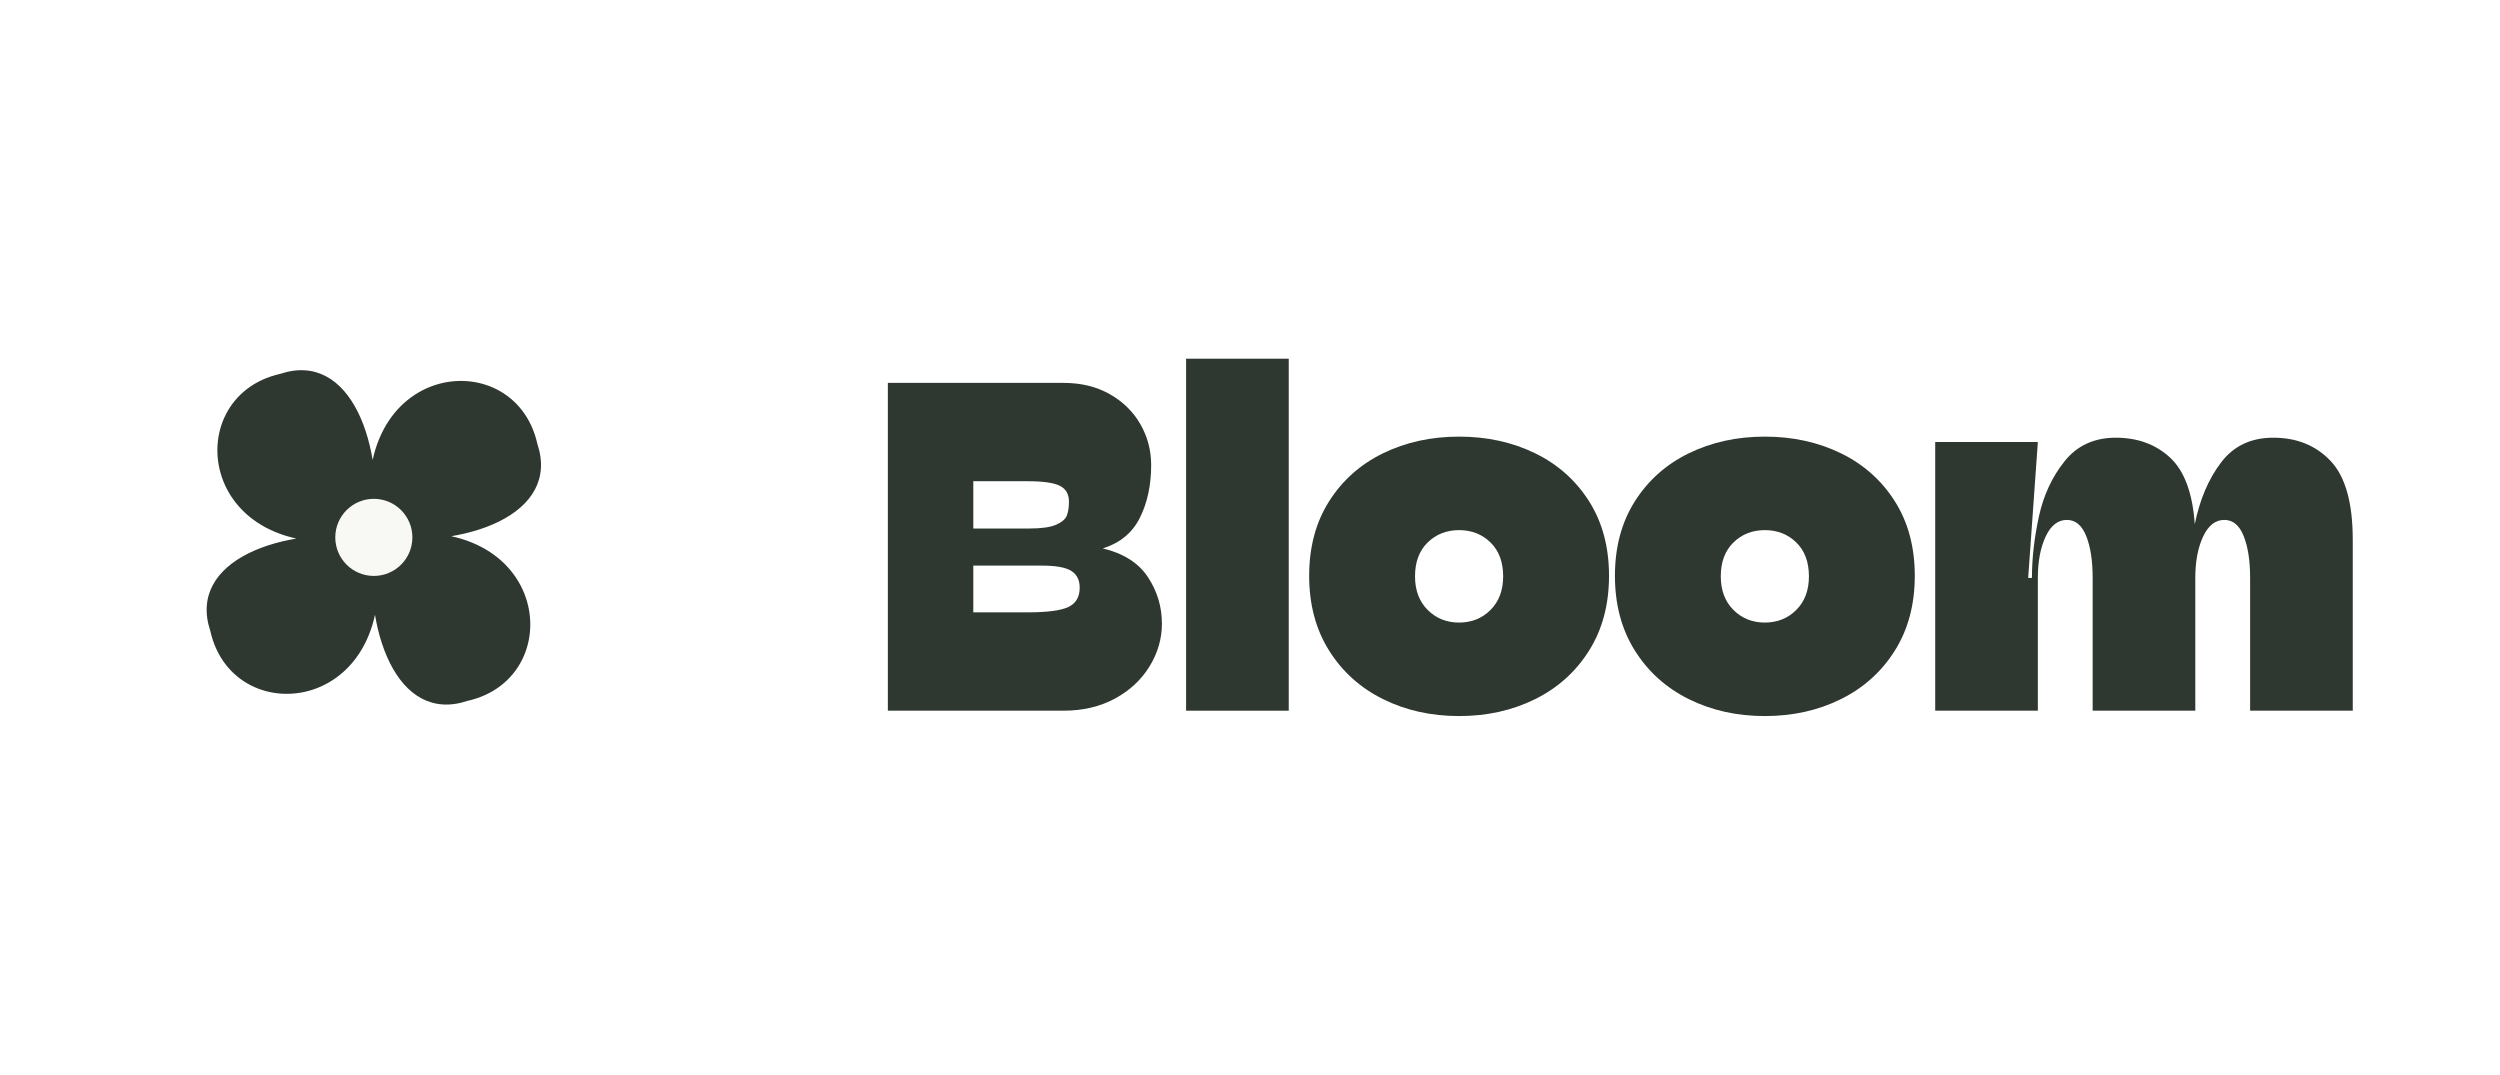
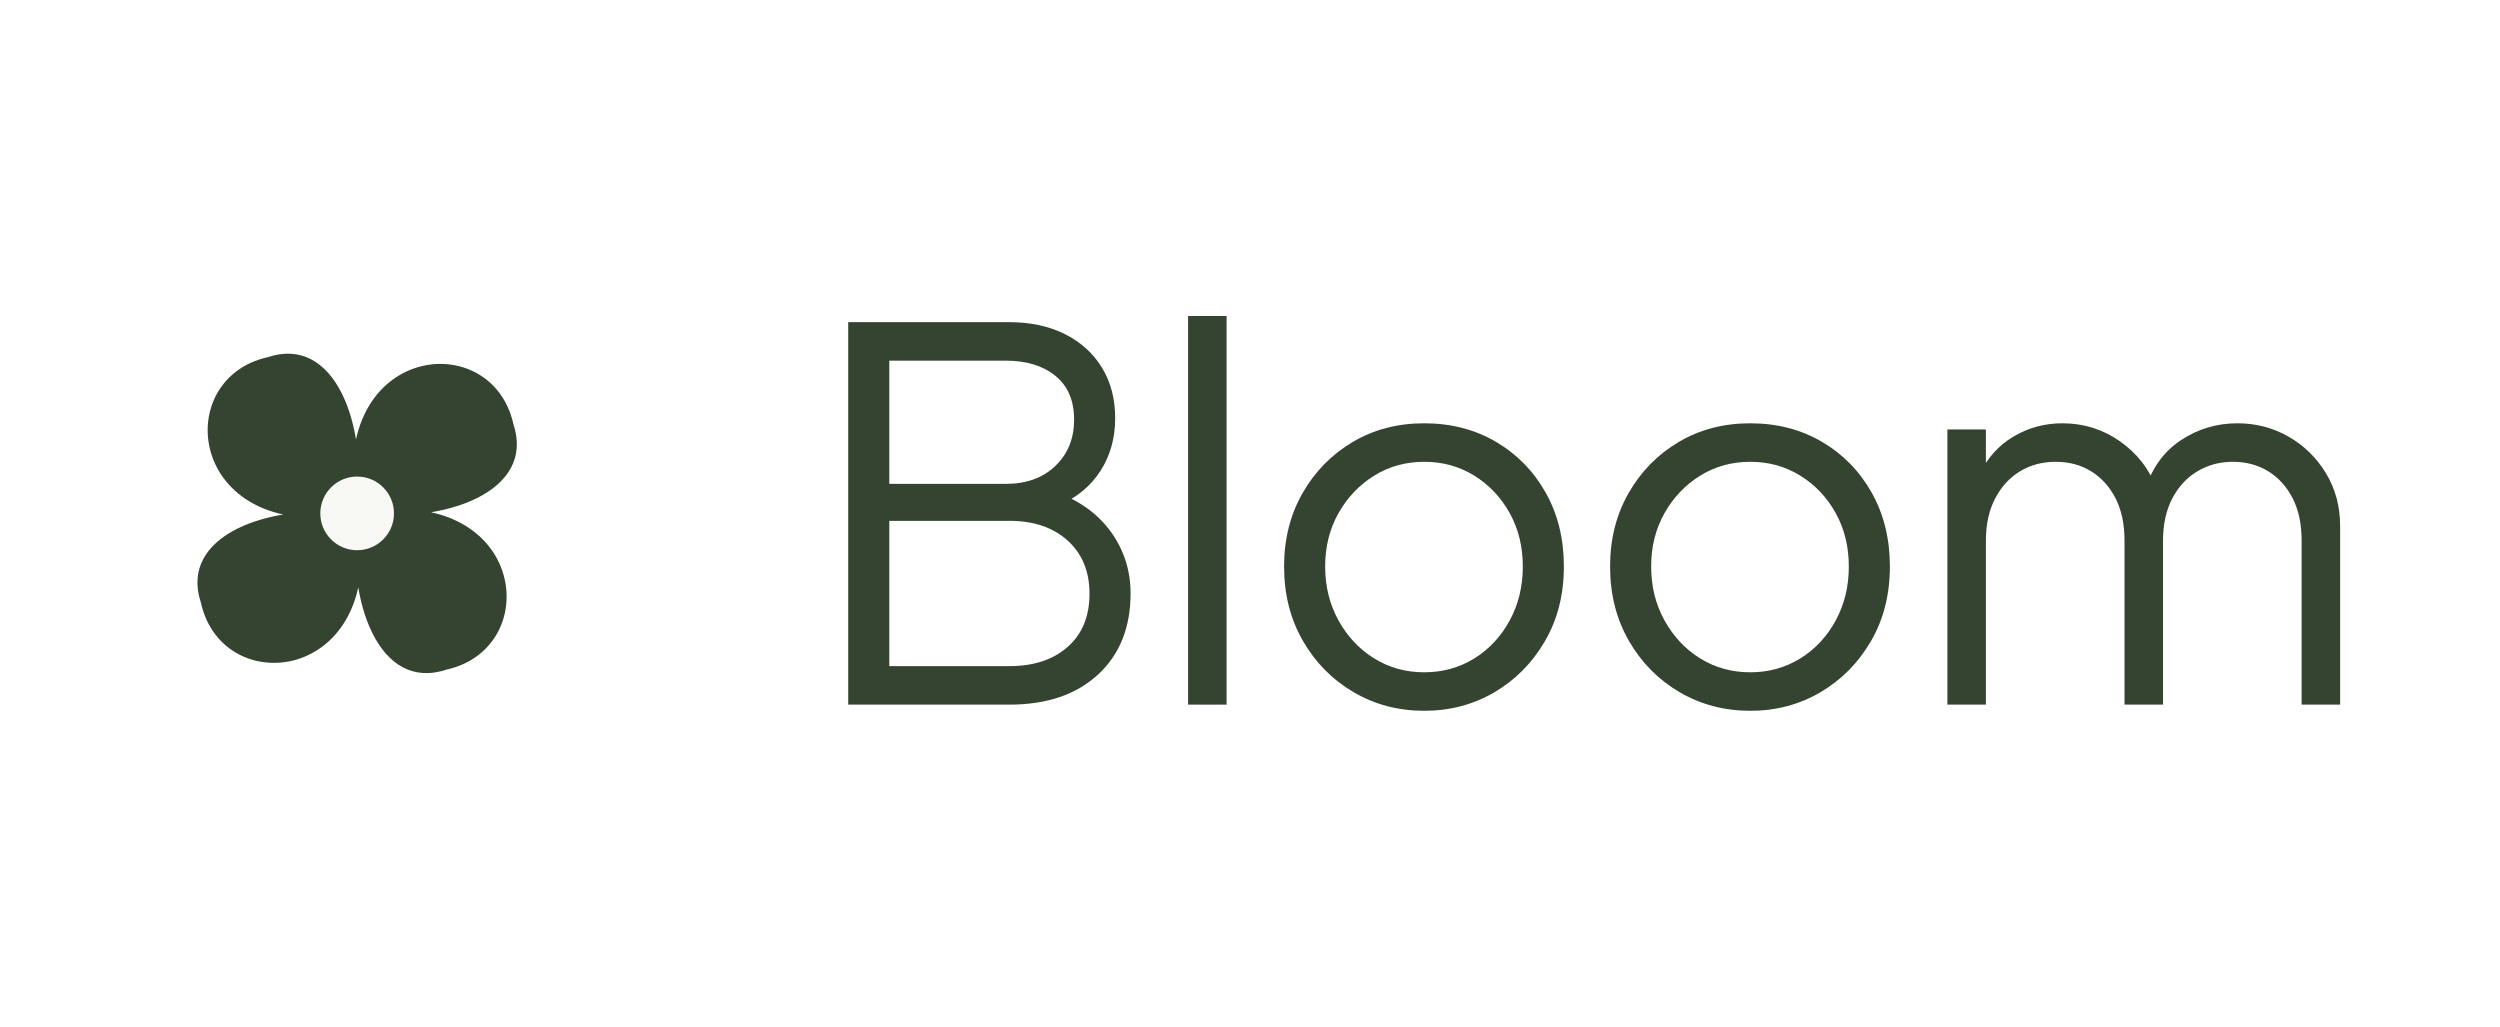
- <svg xmlns="http://www.w3.org/2000/svg" width="214" height="92" viewBox="0 0 214 92">
-   <g color="#2E3830" transform="translate(12,26) scale(1.0)">
-     <path d="M20 20C5 23 3 8 12 6c6-2 9 6 8 14ZM20 20C17 5 32 3 34 12c2 6-6 9-14 8ZM20 20c15-3 17 12 8 14-6 2-9-6-8-14ZM20 20c3 15-12 17-14 8-2-6 6-9 14-8Z" fill="#2E3830" />
+ <svg xmlns="http://www.w3.org/2000/svg" width="224" height="92" viewBox="0 0 224 92">
+   <g color="#344431" transform="translate(12,26) scale(1.0)">
+     <path d="M20 20C5 23 3 8 12 6c6-2 9 6 8 14ZM20 20C17 5 32 3 34 12c2 6-6 9-14 8ZM20 20c15-3 17 12 8 14-6 2-9-6-8-14ZM20 20c3 15-12 17-14 8-2-6 6-9 14-8Z" fill="#344431" />
    <circle cx="20" cy="20" r="3.3" fill="#F8F9F5" />
  </g>
-   <path d="M372 610Q421 610 458.0 589.0Q495 568 515.0 533.0Q535 498 535 457Q535 401 514.0 359.0Q493 317 445 302Q503 288 529.0 248.5Q555 209 555 162Q555 120 532.0 82.5Q509 45 467.5 22.5Q426 0 372 0H45V610ZM305 183Q360 183 381.0 193.0Q402 203 402 229Q402 250 386.5 260.0Q371 270 331 270H204V183ZM308 339Q342 339 358.0 346.0Q374 353 378.0 363.0Q382 373 382 389Q382 410 365.0 418.5Q348 427 305 427H204V339Z" transform="translate(73.93,60.835) scale(0.046,-0.046)" fill="#2E3830" />
-   <path d="M233 655V0H42V655Z" transform="translate(99.598,60.835) scale(0.046,-0.046)" fill="#2E3830" />
-   <path d="M15 251Q15 331 52.0 389.5Q89 448 152.5 479.0Q216 510 294 510Q372 510 435.5 479.0Q499 448 536.0 389.5Q573 331 573 251Q573 171 536.0 112.0Q499 53 435.5 21.5Q372 -10 294 -10Q216 -10 152.5 21.5Q89 53 52.0 112.0Q15 171 15 251ZM294 164Q329 164 352.5 187.5Q376 211 376 250Q376 290 352.5 313.0Q329 336 294 336Q259 336 235.5 313.0Q212 290 212 250Q212 211 235.5 187.5Q259 164 294 164Z" transform="translate(111.374,60.835) scale(0.046,-0.046)" fill="#2E3830" />
-   <path d="M15 251Q15 331 52.0 389.5Q89 448 152.5 479.0Q216 510 294 510Q372 510 435.5 479.0Q499 448 536.0 389.5Q573 331 573 251Q573 171 536.0 112.0Q499 53 435.5 21.5Q372 -10 294 -10Q216 -10 152.5 21.5Q89 53 52.0 112.0Q15 171 15 251ZM294 164Q329 164 352.5 187.5Q376 211 376 250Q376 290 352.5 313.0Q329 336 294 336Q259 336 235.5 313.0Q212 290 212 250Q212 211 235.5 187.5Q259 164 294 164Z" transform="translate(137.548,60.835) scale(0.046,-0.046)" fill="#2E3830" />
-   <path d="M233 500 215 247H222Q222 302 235.0 361.5Q248 421 283.0 464.5Q318 508 378 508Q439 508 479.0 471.0Q519 434 525 347Q539 416 574.0 462.0Q609 508 671 508Q737 508 778.0 464.5Q819 421 819 318V0H628V247Q628 295 616.0 325.0Q604 355 580 355Q555 355 540.5 324.0Q526 293 526 247V0H335V247Q335 295 323.0 325.0Q311 355 287 355Q262 355 247.5 324.0Q233 293 233 247V0H42V500Z" transform="translate(163.722,60.835) scale(0.046,-0.046)" fill="#2E3830" />
+   <path d="M88 0V745H401Q464 745 510.5 721.5Q557 698 582.5 656.0Q608 614 608 558Q608 500 579.5 455.5Q551 411 498 388L497 412Q541 396 572.5 367.0Q604 338 621.0 299.5Q638 261 638 217Q638 117 574.5 58.5Q511 0 402 0ZM168 75H402Q473 75 515.5 112.5Q558 150 558 216Q558 281 515.5 319.5Q473 358 402 358H168ZM168 430H395Q455 430 491.5 465.0Q528 500 528 555Q528 611 491.5 640.5Q455 670 395 670H168Z" transform="translate(71.952,63.135) scale(0.046,-0.046)" fill="#344431" />
+   <path d="M77 0V757H152V0Z" transform="translate(102.91,63.135) scale(0.046,-0.046)" fill="#344431" />
+   <path d="M328 -12Q252 -12 190.0 24.5Q128 61 91.5 124.5Q55 188 55 269Q55 349 91.0 412.0Q127 475 188.5 511.5Q250 548 328 548Q406 548 467.5 512.0Q529 476 564.5 413.0Q600 350 600 269Q600 187 563.0 123.5Q526 60 464.5 24.0Q403 -12 328 -12ZM328 63Q382 63 425.5 90.0Q469 117 494.5 164.0Q520 211 520 269Q520 327 494.5 373.0Q469 419 425.5 446.0Q382 473 328 473Q274 473 230.5 446.0Q187 419 161.0 373.0Q135 327 135 269Q135 211 161.0 164.0Q187 117 230.5 90.0Q274 63 328 63Z" transform="translate(112.524,63.135) scale(0.046,-0.046)" fill="#344431" />
+   <path d="M328 -12Q252 -12 190.0 24.5Q128 61 91.5 124.5Q55 188 55 269Q55 349 91.0 412.0Q127 475 188.5 511.5Q250 548 328 548Q406 548 467.5 512.0Q529 476 564.5 413.0Q600 350 600 269Q600 187 563.0 123.5Q526 60 464.5 24.0Q403 -12 328 -12ZM328 63Q382 63 425.5 90.0Q469 117 494.5 164.0Q520 211 520 269Q520 327 494.5 373.0Q469 419 425.5 446.0Q382 473 328 473Q274 473 230.5 446.0Q187 419 161.0 373.0Q135 327 135 269Q135 211 161.0 164.0Q187 117 230.5 90.0Q274 63 328 63Z" transform="translate(141.734,63.135) scale(0.046,-0.046)" fill="#344431" />
+   <path d="M77 0V536H152V434L140 449Q162 496 205.5 522.0Q249 548 301 548Q363 548 413.0 513.0Q463 478 484 422L463 421Q483 483 532.5 515.5Q582 548 642 548Q696 548 741.5 522.0Q787 496 814.5 450.5Q842 405 842 348V0H767V319Q767 368 749.5 402.0Q732 436 702.0 454.5Q672 473 633 473Q595 473 564.0 454.5Q533 436 515.0 401.5Q497 367 497 319V0H422V319Q422 368 404.5 402.0Q387 436 357.0 454.5Q327 473 288 473Q249 473 218.5 454.5Q188 436 170.0 401.5Q152 367 152 319V0Z" transform="translate(170.944,63.135) scale(0.046,-0.046)" fill="#344431" />
</svg>
